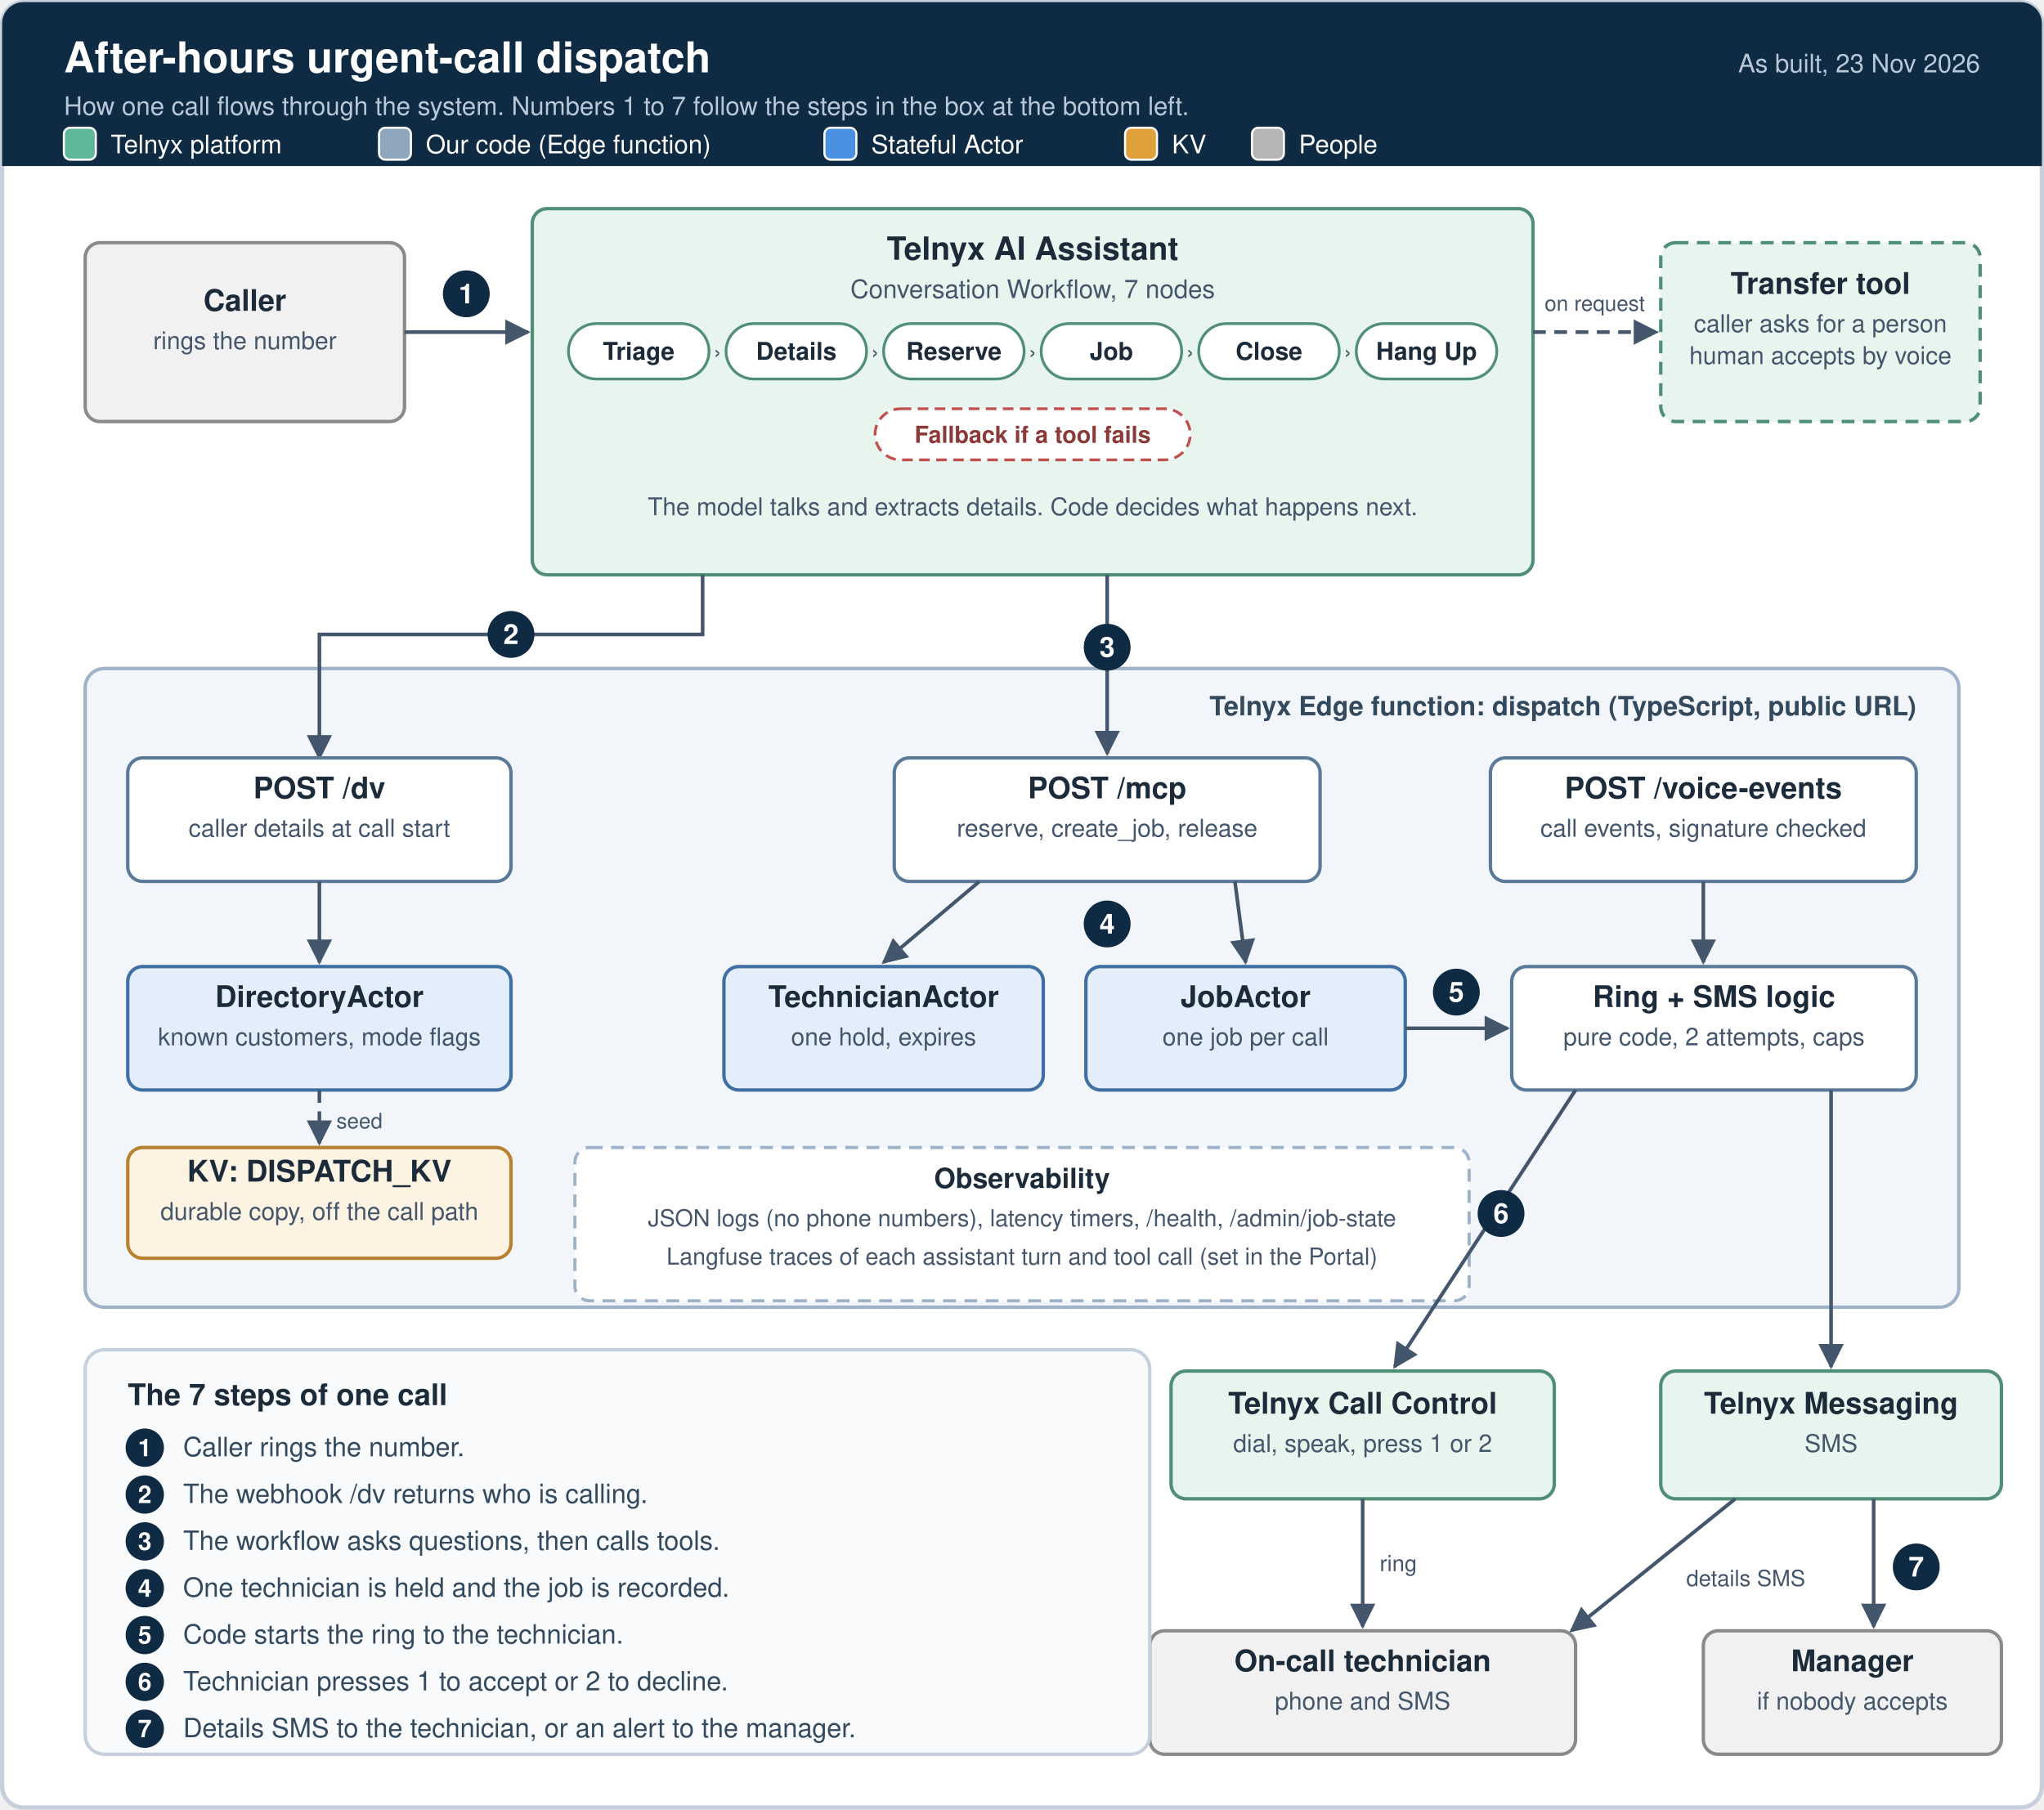
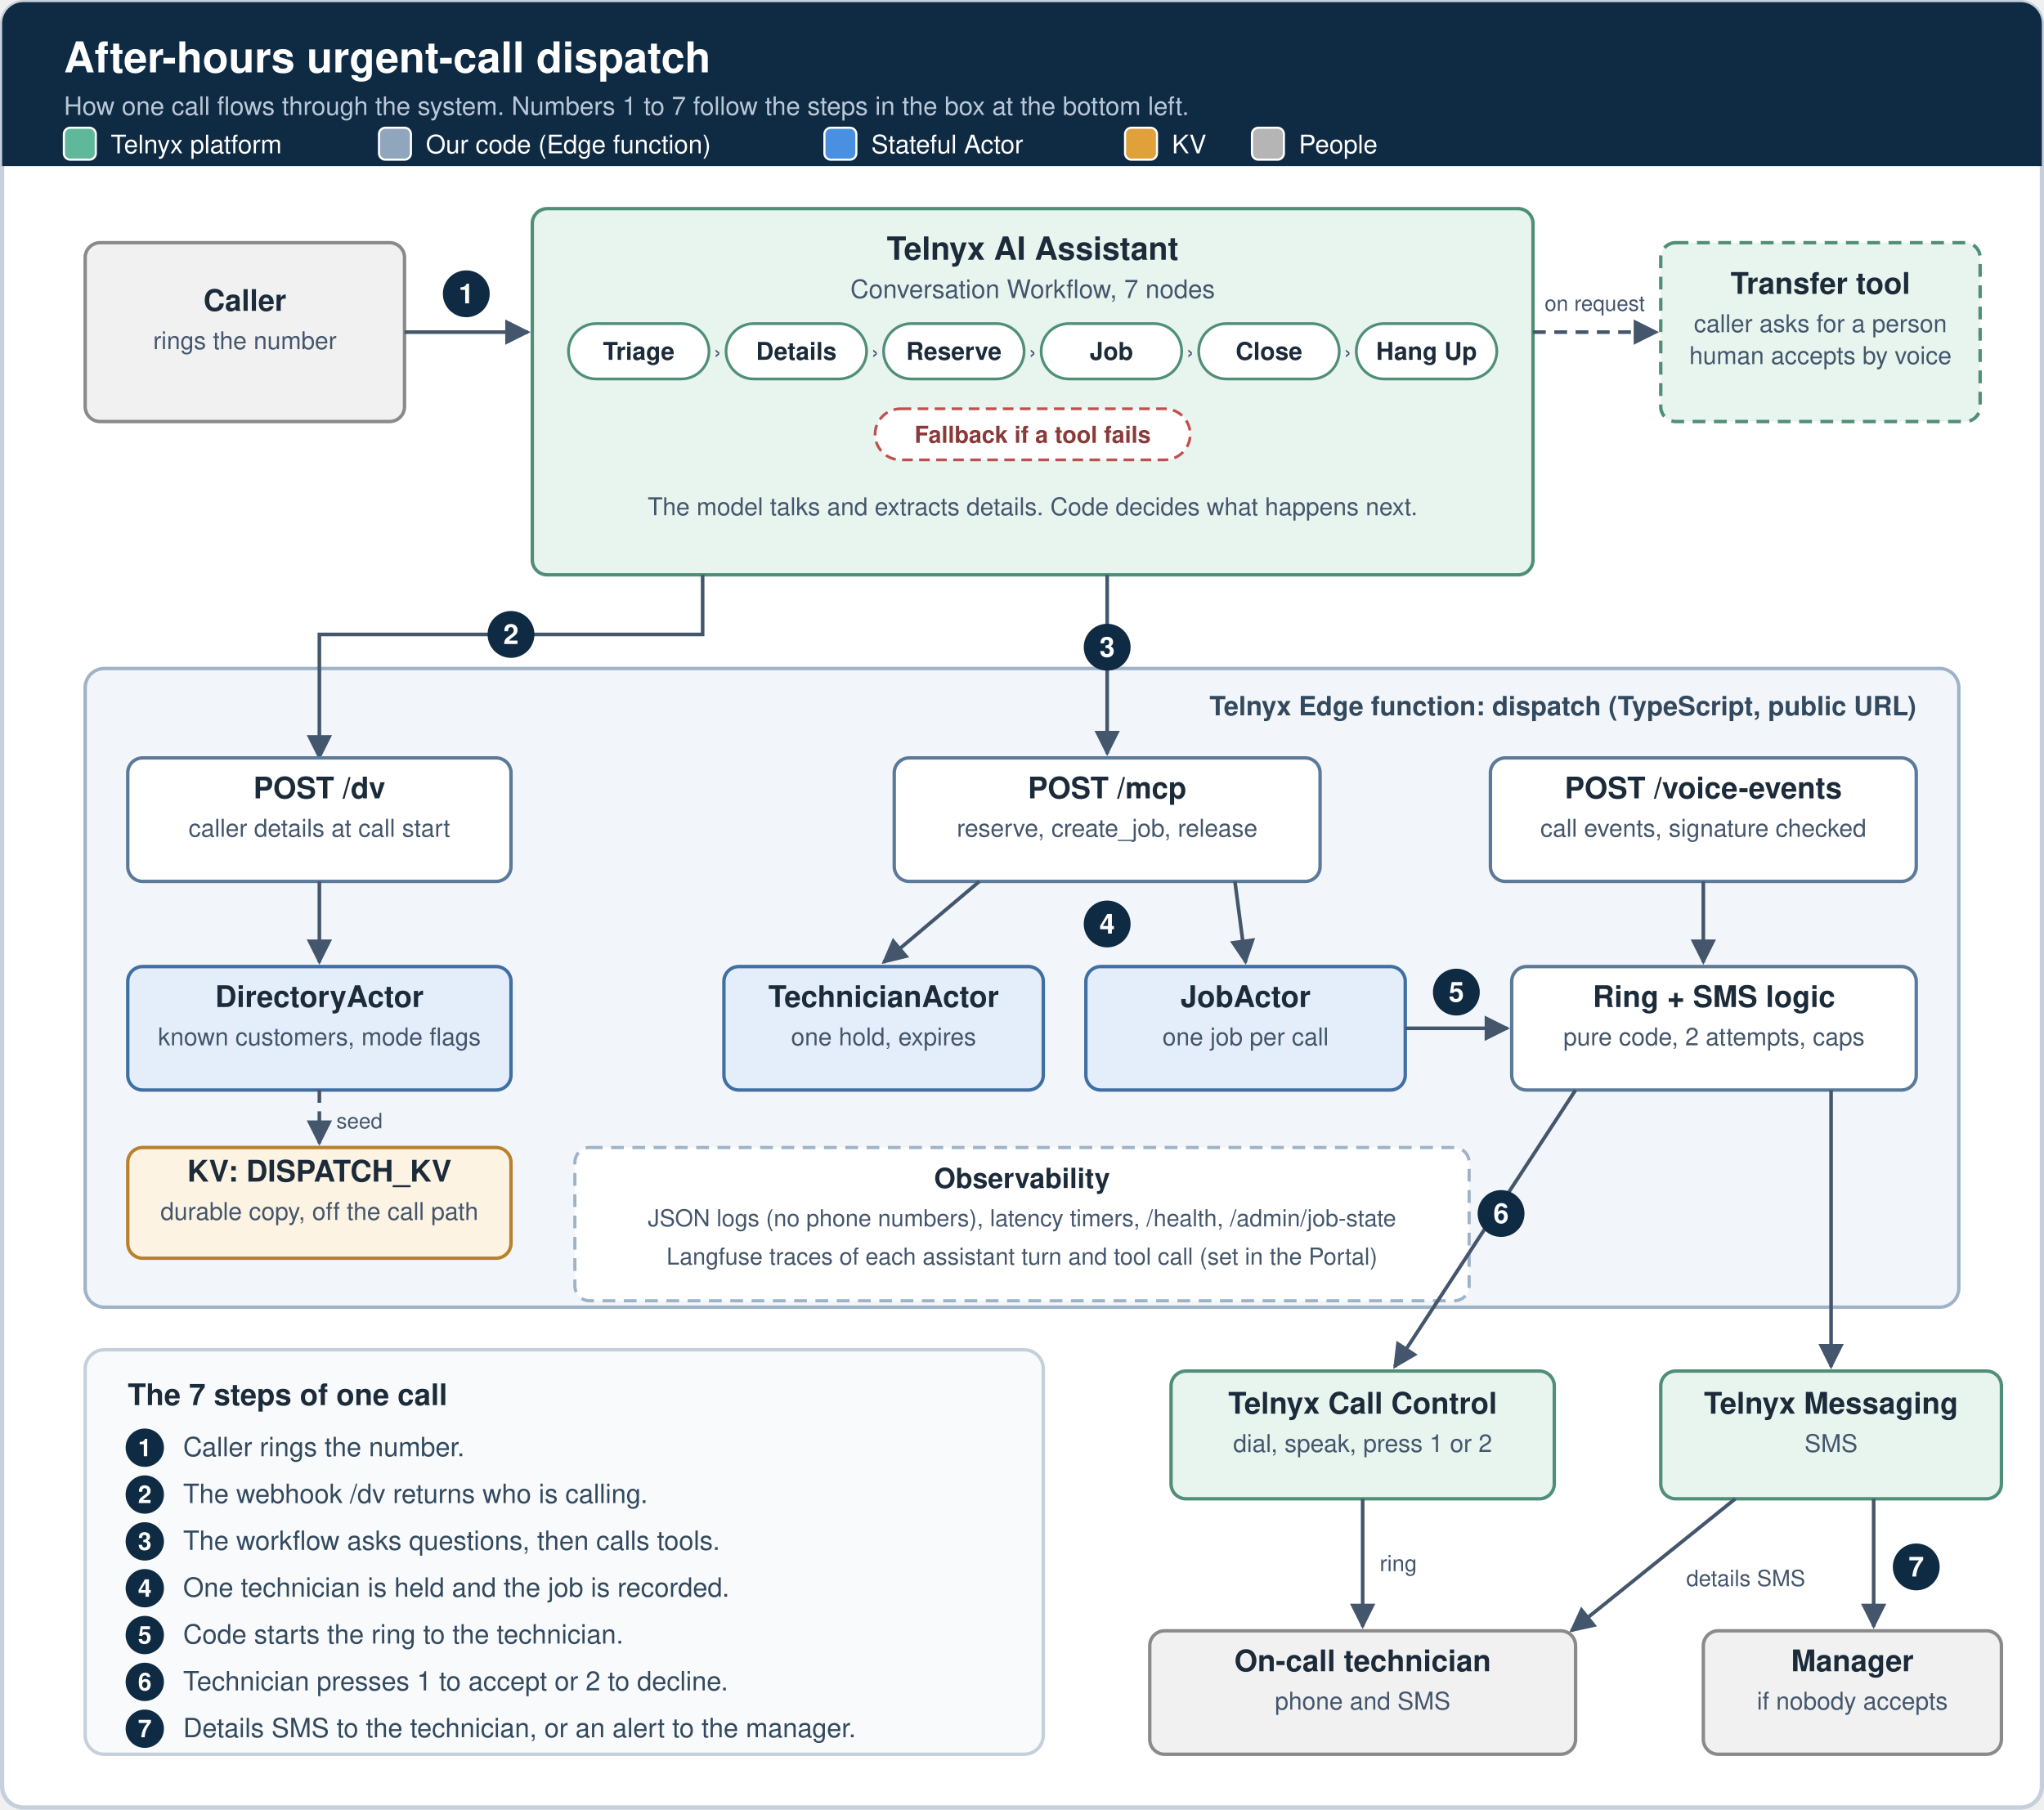
<svg xmlns="http://www.w3.org/2000/svg" viewBox="0 0 960 850" width="960" height="850" font-family="Helvetica, Arial, sans-serif">
  <defs>
    <marker id="ah" viewBox="0 0 10 10" refX="9" refY="5" markerWidth="7" markerHeight="7" orient="auto-start-reverse">
      <path d="M0,0 L10,5 L0,10 z" fill="#44566c" />
    </marker>
  </defs>
  <rect x="1" y="1" width="958" height="848" rx="10" fill="#ffffff" stroke="#c5d0dc" stroke-width="2" />
  <path d="M1,11 a10,10 0 0 1 10,-10 h938 a10,10 0 0 1 10,10 v67 h-958 z" fill="#0f2a43" />
  <text x="30" y="34" font-size="20" fill="#ffffff" text-anchor="start" font-weight="700">After-hours urgent-call dispatch</text>
  <text x="30" y="54" font-size="12" fill="#b9c8d8" text-anchor="start">How one call flows through the system. Numbers 1 to 7 follow the steps in the box at the bottom left.</text>
-   <text x="930" y="34" font-size="12" fill="#b9c8d8" text-anchor="end">As built, 23 Nov 2026</text>
  <rect x="30" y="60" width="15" height="15" rx="3" fill="#5fb89a" stroke="#ffffff" stroke-width="1" />
  <text x="52" y="72" font-size="12" fill="#ffffff" text-anchor="start">Telnyx platform</text>
  <rect x="178.0" y="60" width="15" height="15" rx="3" fill="#8fa6bd" stroke="#ffffff" stroke-width="1" />
  <text x="200.0" y="72" font-size="12" fill="#ffffff" text-anchor="start">Our code (Edge function)</text>
  <rect x="387.2" y="60" width="15" height="15" rx="3" fill="#4a90e2" stroke="#ffffff" stroke-width="1" />
  <text x="409.2" y="72" font-size="12" fill="#ffffff" text-anchor="start">Stateful Actor</text>
  <rect x="528.4" y="60" width="15" height="15" rx="3" fill="#e0a03a" stroke="#ffffff" stroke-width="1" />
  <text x="550.4" y="72" font-size="12" fill="#ffffff" text-anchor="start">KV</text>
  <rect x="588.0" y="60" width="15" height="15" rx="3" fill="#b5b5b5" stroke="#ffffff" stroke-width="1" />
  <text x="610.0" y="72" font-size="12" fill="#ffffff" text-anchor="start">People</text>
  <rect x="40" y="114" width="150" height="84" rx="7" fill="#f1f1f1" stroke="#8a8a8a" stroke-width="1.6" />
  <text x="115.0" y="146.0" font-size="14" font-weight="700" fill="#1c2b3a" text-anchor="middle">Caller</text>
  <text x="115.0" y="164.0" font-size="11.5" fill="#44566c" text-anchor="middle">rings the number</text>
  <rect x="250" y="98" width="470" height="172" rx="7" fill="#e8f4ee" stroke="#4f8f78" stroke-width="1.6" />
  <text x="485.0" y="189.0" font-size="14" font-weight="700" fill="#1c2b3a" text-anchor="middle" />
  <text x="485" y="122" font-size="15" fill="#1c2b3a" text-anchor="middle" font-weight="700">Telnyx AI Assistant</text>
  <text x="485" y="140" font-size="12" fill="#44566c" text-anchor="middle">Conversation Workflow, 7 nodes</text>
  <rect x="267" y="152" width="66" height="26" rx="13" fill="#ffffff" stroke="#4f8f78" stroke-width="1.3" />
  <text x="300" y="169" font-size="11.5" fill="#1c2b3a" text-anchor="middle" font-weight="700">Triage</text>
  <text x="337" y="169" font-size="11" fill="#44566c" text-anchor="middle">›</text>
  <rect x="341" y="152" width="66" height="26" rx="13" fill="#ffffff" stroke="#4f8f78" stroke-width="1.3" />
  <text x="374" y="169" font-size="11.5" fill="#1c2b3a" text-anchor="middle" font-weight="700">Details</text>
  <text x="411" y="169" font-size="11" fill="#44566c" text-anchor="middle">›</text>
  <rect x="415" y="152" width="66" height="26" rx="13" fill="#ffffff" stroke="#4f8f78" stroke-width="1.3" />
  <text x="448" y="169" font-size="11.5" fill="#1c2b3a" text-anchor="middle" font-weight="700">Reserve</text>
  <text x="485" y="169" font-size="11" fill="#44566c" text-anchor="middle">›</text>
  <rect x="489" y="152" width="66" height="26" rx="13" fill="#ffffff" stroke="#4f8f78" stroke-width="1.3" />
  <text x="522" y="169" font-size="11.5" fill="#1c2b3a" text-anchor="middle" font-weight="700">Job</text>
  <text x="559" y="169" font-size="11" fill="#44566c" text-anchor="middle">›</text>
  <rect x="563" y="152" width="66" height="26" rx="13" fill="#ffffff" stroke="#4f8f78" stroke-width="1.3" />
  <text x="596" y="169" font-size="11.5" fill="#1c2b3a" text-anchor="middle" font-weight="700">Close</text>
  <text x="633" y="169" font-size="11" fill="#44566c" text-anchor="middle">›</text>
  <rect x="637" y="152" width="66" height="26" rx="13" fill="#ffffff" stroke="#4f8f78" stroke-width="1.3" />
  <text x="670" y="169" font-size="11.5" fill="#1c2b3a" text-anchor="middle" font-weight="700">Hang Up</text>
  <rect x="411" y="192" width="148" height="24" rx="12" fill="#ffffff" stroke="#c0504d" stroke-width="1.3" stroke-dasharray="5 3" />
  <text x="485" y="208" font-size="11" fill="#8a3a38" text-anchor="middle" font-weight="700">Fallback if a tool fails</text>
  <text x="485" y="242" font-size="11.5" fill="#44566c" text-anchor="middle">The model talks and extracts details. Code decides what happens next.</text>
  <rect x="780" y="114" width="150" height="84" rx="7" fill="#e8f4ee" stroke="#4f8f78" stroke-width="1.6" stroke-dasharray="6 4" />
  <text x="855.0" y="138.0" font-size="14" font-weight="700" fill="#1c2b3a" text-anchor="middle">Transfer tool</text>
  <text x="855.0" y="156.0" font-size="11.5" fill="#44566c" text-anchor="middle">caller asks for a person</text>
  <text x="855.0" y="171.0" font-size="11.5" fill="#44566c" text-anchor="middle">human accepts by voice</text>
  <line x1="190" y1="156" x2="248" y2="156" stroke="#44566c" stroke-width="1.7" marker-end="url(#ah)" />
  <circle cx="219" cy="138" r="11" fill="#0f2a43" />
  <text x="219" y="142.5" font-size="13" font-weight="700" fill="#fff" text-anchor="middle">1</text>
  <line x1="720" y1="156" x2="778" y2="156" stroke="#44566c" stroke-width="1.7" stroke-dasharray="6 4" marker-end="url(#ah)" />
  <text x="749" y="146" font-size="10" fill="#44566c" text-anchor="middle">on request</text>
  <rect x="40" y="314" width="880" height="300" rx="9" fill="#f2f6fa" stroke="#9fb3c8" stroke-width="1.6" />
  <text x="900" y="336" font-size="12.5" fill="#33495e" text-anchor="end" font-weight="700">Telnyx Edge function: dispatch (TypeScript, public URL)</text>
  <polyline points="330,270 330,298 150,298 150,356" fill="none" stroke="#44566c" stroke-width="1.7" marker-end="url(#ah)" />
  <circle cx="240" cy="298" r="11" fill="#0f2a43" />
  <text x="240" y="302.5" font-size="13" font-weight="700" fill="#fff" text-anchor="middle">2</text>
  <line x1="520" y1="270" x2="520" y2="354" stroke="#44566c" stroke-width="1.7" marker-end="url(#ah)" />
  <circle cx="520" cy="304" r="11" fill="#0f2a43" />
  <text x="520" y="308.5" font-size="13" font-weight="700" fill="#fff" text-anchor="middle">3</text>
  <rect x="60" y="356" width="180" height="58" rx="7" fill="#ffffff" stroke="#5b7a99" stroke-width="1.6" />
  <text x="150.0" y="375.0" font-size="14" font-weight="700" fill="#1c2b3a" text-anchor="middle">POST /dv</text>
  <text x="150.0" y="393.0" font-size="11.5" fill="#44566c" text-anchor="middle">caller details at call start</text>
  <rect x="420" y="356" width="200" height="58" rx="7" fill="#ffffff" stroke="#5b7a99" stroke-width="1.6" />
  <text x="520.0" y="375.0" font-size="14" font-weight="700" fill="#1c2b3a" text-anchor="middle">POST /mcp</text>
  <text x="520.0" y="393.0" font-size="11.5" fill="#44566c" text-anchor="middle">reserve, create_job, release</text>
  <rect x="700" y="356" width="200" height="58" rx="7" fill="#ffffff" stroke="#5b7a99" stroke-width="1.6" />
  <text x="800.0" y="375.0" font-size="14" font-weight="700" fill="#1c2b3a" text-anchor="middle">POST /voice-events</text>
  <text x="800.0" y="393.0" font-size="11.5" fill="#44566c" text-anchor="middle">call events, signature checked</text>
  <rect x="60" y="454" width="180" height="58" rx="7" fill="#e3eefa" stroke="#3f6fa3" stroke-width="1.6" />
  <text x="150.0" y="473.0" font-size="14" font-weight="700" fill="#1c2b3a" text-anchor="middle">DirectoryActor</text>
  <text x="150.0" y="491.0" font-size="11.5" fill="#44566c" text-anchor="middle">known customers, mode flags</text>
  <rect x="340" y="454" width="150" height="58" rx="7" fill="#e3eefa" stroke="#3f6fa3" stroke-width="1.6" />
  <text x="415.0" y="473.0" font-size="14" font-weight="700" fill="#1c2b3a" text-anchor="middle">TechnicianActor</text>
  <text x="415.0" y="491.0" font-size="11.5" fill="#44566c" text-anchor="middle">one hold, expires</text>
  <rect x="510" y="454" width="150" height="58" rx="7" fill="#e3eefa" stroke="#3f6fa3" stroke-width="1.6" />
  <text x="585.0" y="473.0" font-size="14" font-weight="700" fill="#1c2b3a" text-anchor="middle">JobActor</text>
  <text x="585.0" y="491.0" font-size="11.5" fill="#44566c" text-anchor="middle">one job per call</text>
  <rect x="710" y="454" width="190" height="58" rx="7" fill="#ffffff" stroke="#5b7a99" stroke-width="1.6" />
  <text x="805.0" y="473.0" font-size="14" font-weight="700" fill="#1c2b3a" text-anchor="middle">Ring + SMS logic</text>
  <text x="805.0" y="491.0" font-size="11.5" fill="#44566c" text-anchor="middle">pure code, 2 attempts, caps</text>
  <line x1="150" y1="414" x2="150" y2="452" stroke="#44566c" stroke-width="1.7" marker-end="url(#ah)" />
  <line x1="460" y1="414" x2="415" y2="452" stroke="#44566c" stroke-width="1.7" marker-end="url(#ah)" />
  <line x1="580" y1="414" x2="585" y2="452" stroke="#44566c" stroke-width="1.7" marker-end="url(#ah)" />
  <circle cx="520" cy="434" r="11" fill="#0f2a43" />
  <text x="520" y="438.5" font-size="13" font-weight="700" fill="#fff" text-anchor="middle">4</text>
  <line x1="660" y1="483" x2="708" y2="483" stroke="#44566c" stroke-width="1.7" marker-end="url(#ah)" />
  <circle cx="684" cy="466" r="11" fill="#0f2a43" />
  <text x="684" y="470.5" font-size="13" font-weight="700" fill="#fff" text-anchor="middle">5</text>
  <line x1="800" y1="414" x2="800" y2="452" stroke="#44566c" stroke-width="1.7" marker-end="url(#ah)" />
  <rect x="60" y="539" width="180" height="52" rx="7" fill="#fdf3e3" stroke="#b8812f" stroke-width="1.6" />
  <text x="150.0" y="555.0" font-size="14" font-weight="700" fill="#1c2b3a" text-anchor="middle">KV: DISPATCH_KV</text>
  <text x="150.0" y="573.0" font-size="11.5" fill="#44566c" text-anchor="middle">durable copy, off the call path</text>
  <line x1="150" y1="512" x2="150" y2="537" stroke="#44566c" stroke-width="1.7" stroke-dasharray="6 4" marker-end="url(#ah)" />
  <text x="158" y="530" font-size="10" fill="#44566c" text-anchor="start">seed</text>
  <rect x="270" y="539" width="420" height="72" rx="7" fill="#ffffff" stroke="#9fb3c8" stroke-width="1.5" stroke-dasharray="6 4" />
  <text x="480" y="558" font-size="13" fill="#1c2b3a" text-anchor="middle" font-weight="700">Observability</text>
  <text x="480" y="576" font-size="11" fill="#44566c" text-anchor="middle">JSON logs (no phone numbers), latency timers, /health, /admin/job-state</text>
  <text x="480" y="594" font-size="11" fill="#44566c" text-anchor="middle">Langfuse traces of each assistant turn and tool call (set in the Portal)</text>
  <rect x="550" y="644" width="180" height="60" rx="7" fill="#e8f4ee" stroke="#4f8f78" stroke-width="1.6" />
  <text x="640.0" y="664.0" font-size="14" font-weight="700" fill="#1c2b3a" text-anchor="middle">Telnyx Call Control</text>
  <text x="640.0" y="682.0" font-size="11.5" fill="#44566c" text-anchor="middle">dial, speak, press 1 or 2</text>
  <rect x="780" y="644" width="160" height="60" rx="7" fill="#e8f4ee" stroke="#4f8f78" stroke-width="1.6" />
  <text x="860.0" y="664.0" font-size="14" font-weight="700" fill="#1c2b3a" text-anchor="middle">Telnyx Messaging</text>
  <text x="860.0" y="682.0" font-size="11.5" fill="#44566c" text-anchor="middle">SMS</text>
  <line x1="740" y1="512" x2="655" y2="642" stroke="#44566c" stroke-width="1.7" marker-end="url(#ah)" />
  <circle cx="705" cy="570" r="11" fill="#0f2a43" />
  <text x="705" y="574.5" font-size="13" font-weight="700" fill="#fff" text-anchor="middle">6</text>
  <line x1="860" y1="512" x2="860" y2="642" stroke="#44566c" stroke-width="1.7" marker-end="url(#ah)" />
  <rect x="540" y="766" width="200" height="58" rx="7" fill="#f1f1f1" stroke="#8a8a8a" stroke-width="1.6" />
  <text x="640.0" y="785.0" font-size="14" font-weight="700" fill="#1c2b3a" text-anchor="middle">On-call technician</text>
  <text x="640.0" y="803.0" font-size="11.5" fill="#44566c" text-anchor="middle">phone and SMS</text>
  <rect x="800" y="766" width="140" height="58" rx="7" fill="#f1f1f1" stroke="#8a8a8a" stroke-width="1.6" />
  <text x="870.0" y="785.0" font-size="14" font-weight="700" fill="#1c2b3a" text-anchor="middle">Manager</text>
  <text x="870.0" y="803.0" font-size="11.5" fill="#44566c" text-anchor="middle">if nobody accepts</text>
  <line x1="640" y1="704" x2="640" y2="764" stroke="#44566c" stroke-width="1.7" marker-end="url(#ah)" />
  <text x="648" y="738" font-size="10.5" fill="#44566c" text-anchor="start">ring</text>
  <line x1="815" y1="704" x2="738" y2="766" stroke="#44566c" stroke-width="1.7" marker-end="url(#ah)" />
  <text x="792" y="745" font-size="10.5" fill="#44566c" text-anchor="start">details SMS</text>
  <line x1="880" y1="704" x2="880" y2="764" stroke="#44566c" stroke-width="1.7" marker-end="url(#ah)" />
  <circle cx="900" cy="736" r="11" fill="#0f2a43" />
  <text x="900" y="740.5" font-size="13" font-weight="700" fill="#fff" text-anchor="middle">7</text>
  <text x="888" y="756" font-size="10" fill="#44566c" text-anchor="middle" />
-   <rect x="40" y="634" width="500" height="190" rx="9" fill="#f8fafc" stroke="#c5d0dc" stroke-width="1.6" />
+   <rect x="40" y="634" width="450" height="190" rx="9" fill="#f8fafc" stroke="#c5d0dc" stroke-width="1.6" />
  <text x="60" y="660" font-size="14" fill="#1c2b3a" text-anchor="start" font-weight="700">The 7 steps of one call</text>
  <circle cx="68" cy="680" r="9" fill="#0f2a43" />
  <text x="68" y="684" font-size="11.5" font-weight="700" fill="#fff" text-anchor="middle">1</text>
  <text x="86" y="684" font-size="12.5" fill="#33495e" text-anchor="start">Caller rings the number.</text>
  <circle cx="68" cy="702" r="9" fill="#0f2a43" />
  <text x="68" y="706" font-size="11.5" font-weight="700" fill="#fff" text-anchor="middle">2</text>
  <text x="86" y="706" font-size="12.5" fill="#33495e" text-anchor="start">The webhook /dv returns who is calling.</text>
  <circle cx="68" cy="724" r="9" fill="#0f2a43" />
  <text x="68" y="728" font-size="11.5" font-weight="700" fill="#fff" text-anchor="middle">3</text>
  <text x="86" y="728" font-size="12.5" fill="#33495e" text-anchor="start">The workflow asks questions, then calls tools.</text>
  <circle cx="68" cy="746" r="9" fill="#0f2a43" />
  <text x="68" y="750" font-size="11.5" font-weight="700" fill="#fff" text-anchor="middle">4</text>
  <text x="86" y="750" font-size="12.5" fill="#33495e" text-anchor="start">One technician is held and the job is recorded.</text>
  <circle cx="68" cy="768" r="9" fill="#0f2a43" />
  <text x="68" y="772" font-size="11.5" font-weight="700" fill="#fff" text-anchor="middle">5</text>
  <text x="86" y="772" font-size="12.5" fill="#33495e" text-anchor="start">Code starts the ring to the technician.</text>
  <circle cx="68" cy="790" r="9" fill="#0f2a43" />
  <text x="68" y="794" font-size="11.5" font-weight="700" fill="#fff" text-anchor="middle">6</text>
  <text x="86" y="794" font-size="12.5" fill="#33495e" text-anchor="start">Technician presses 1 to accept or 2 to decline.</text>
  <circle cx="68" cy="812" r="9" fill="#0f2a43" />
  <text x="68" y="816" font-size="11.5" font-weight="700" fill="#fff" text-anchor="middle">7</text>
  <text x="86" y="816" font-size="12.5" fill="#33495e" text-anchor="start">Details SMS to the technician, or an alert to the manager.</text>
</svg>
